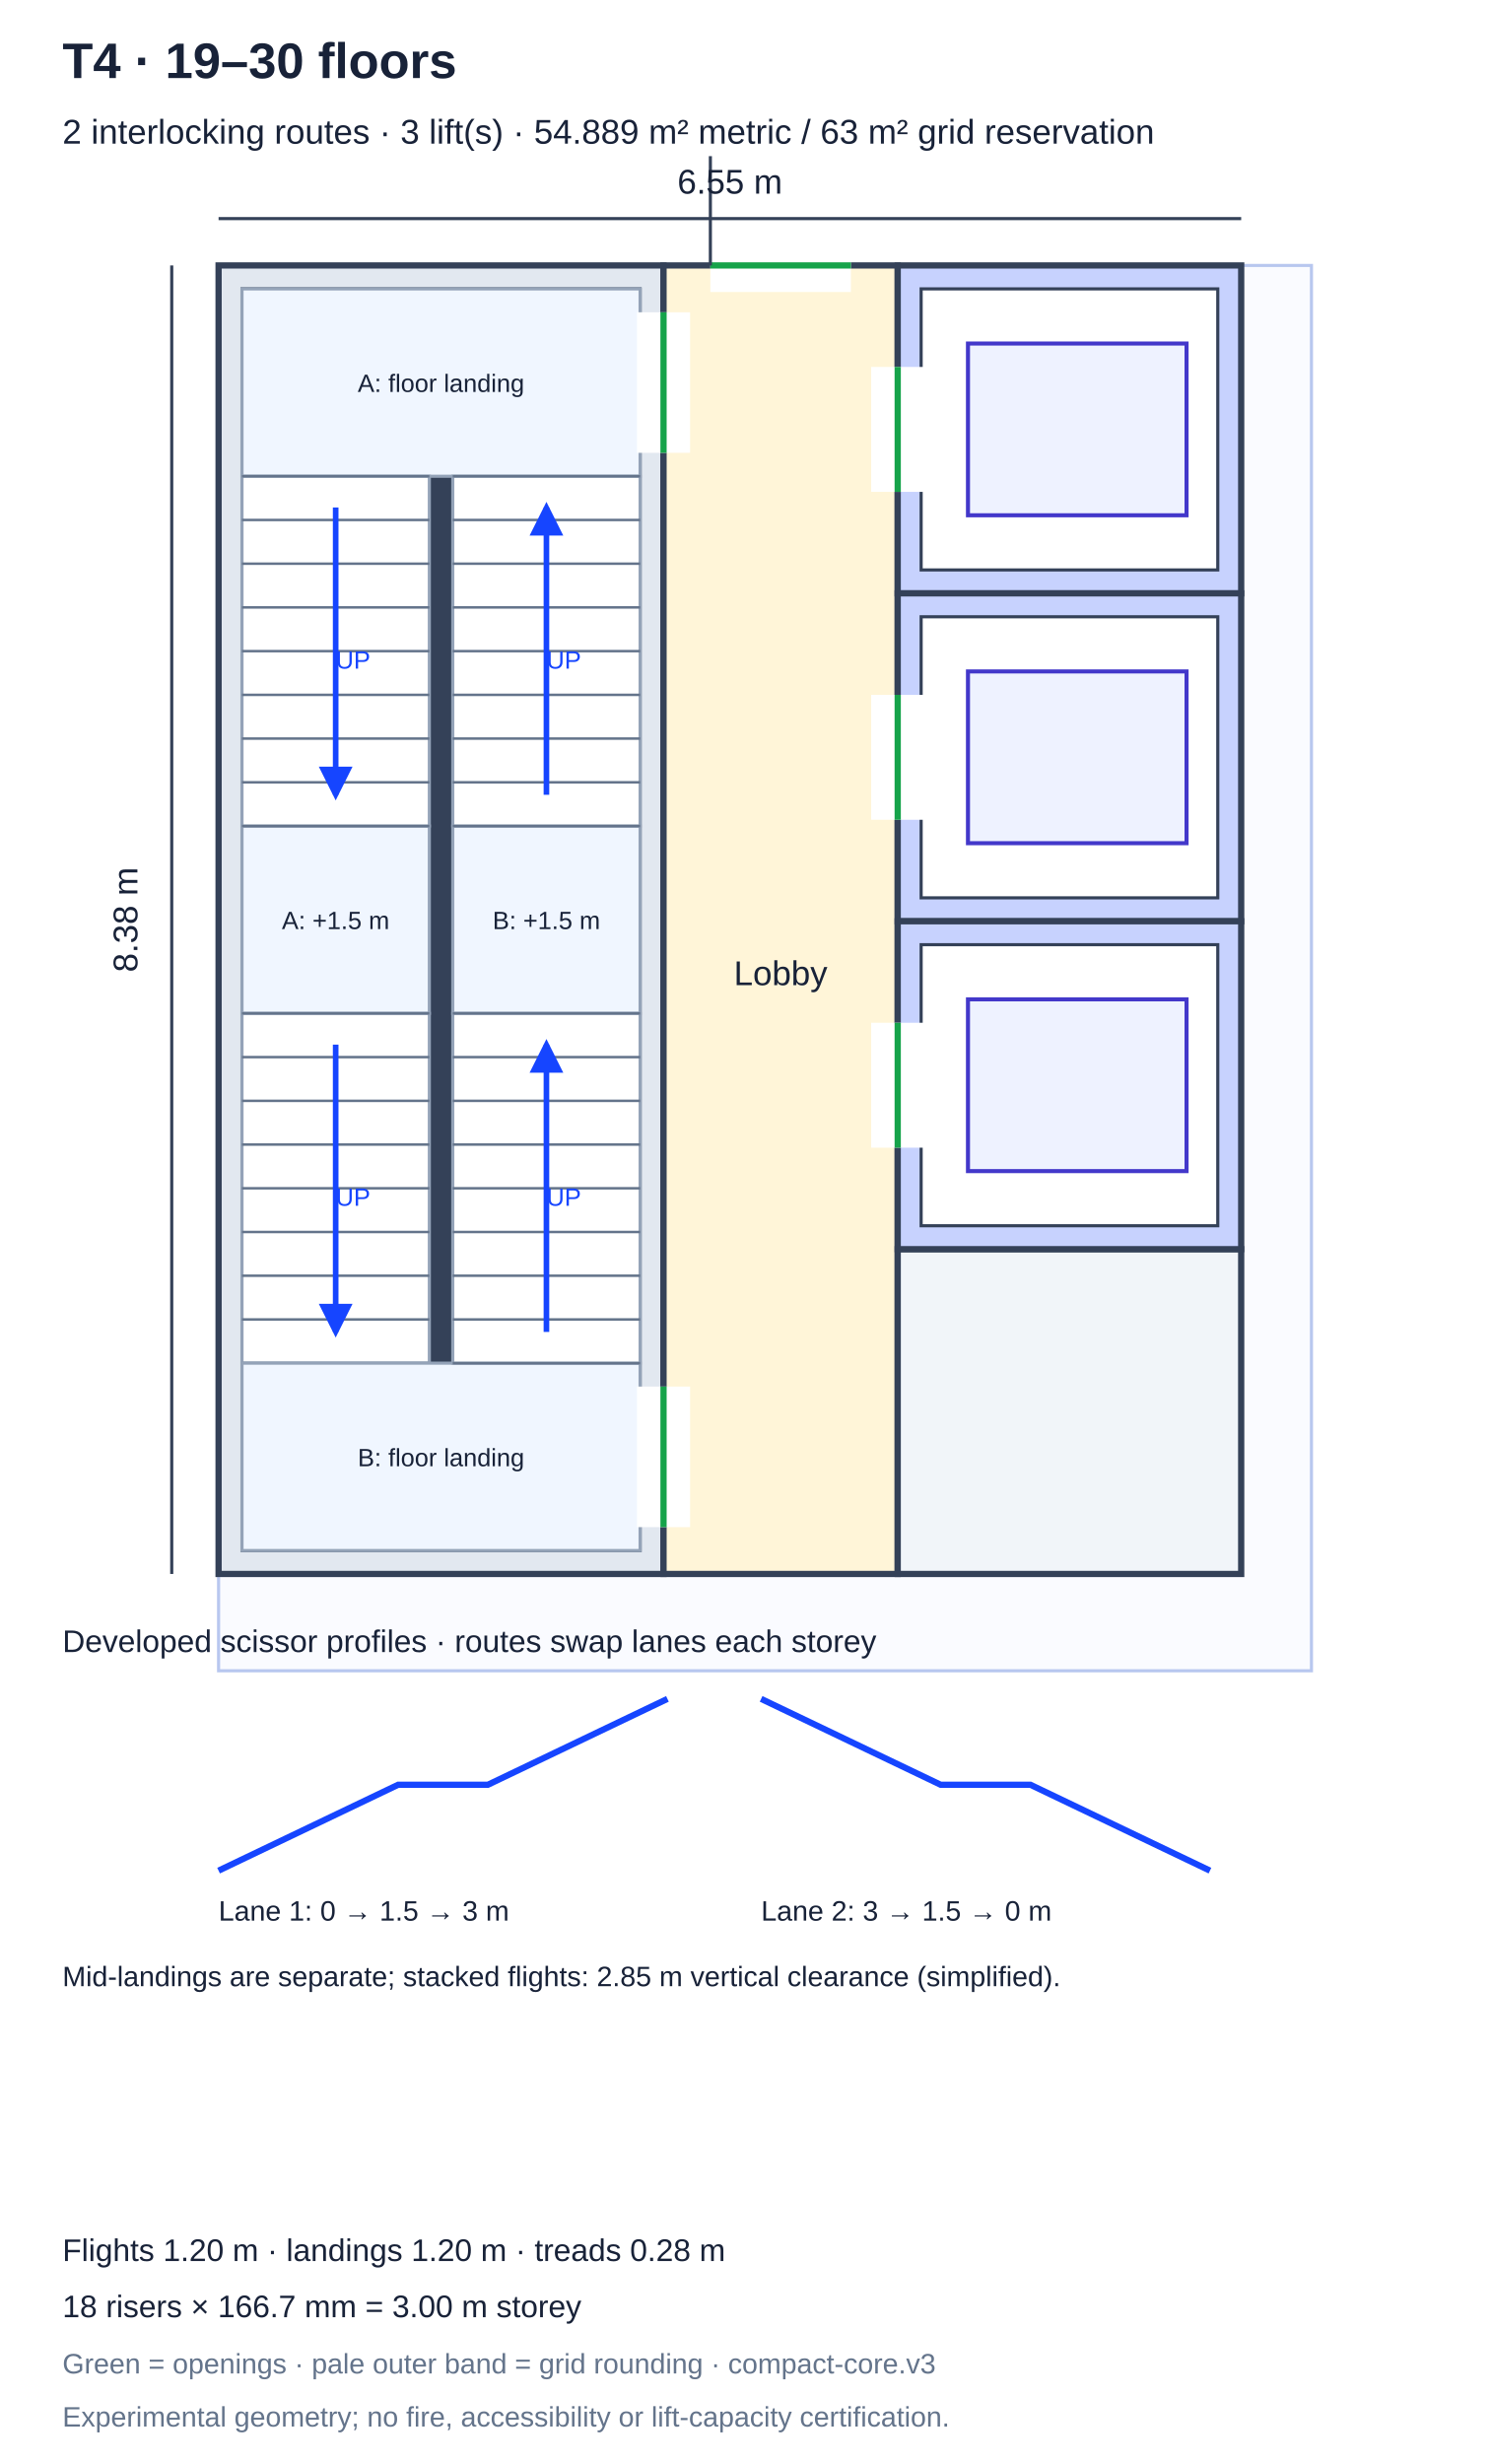
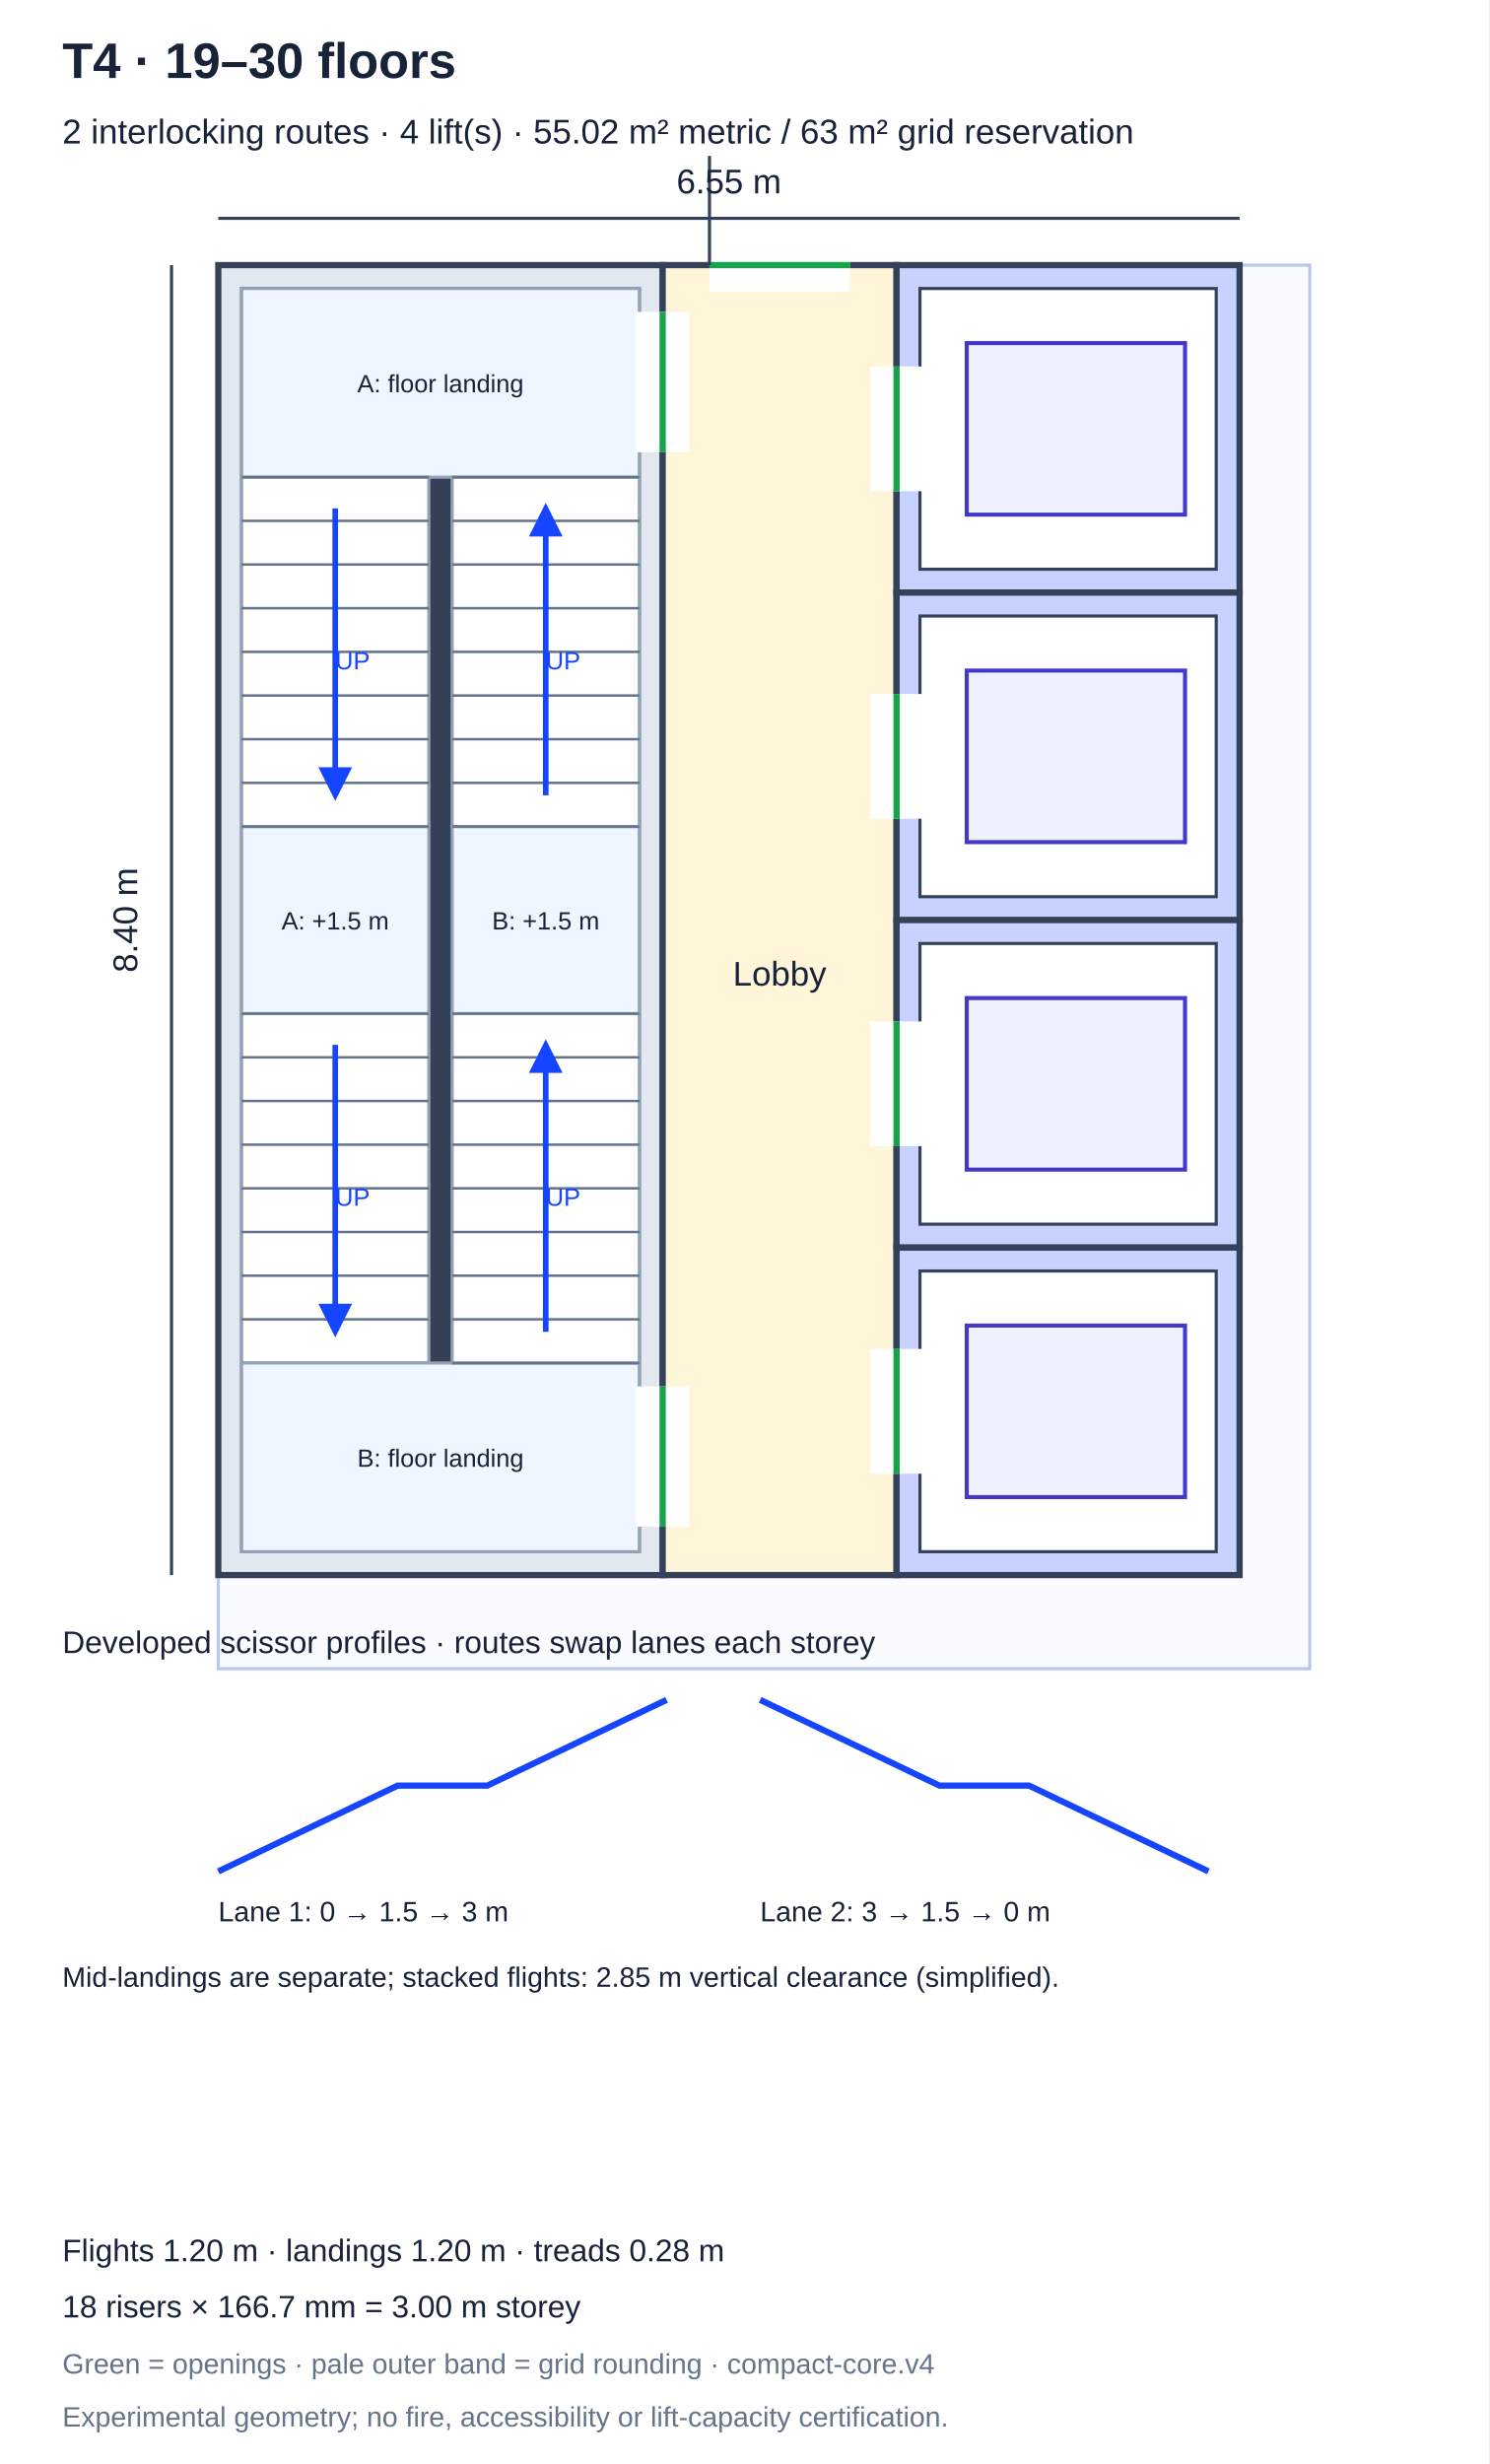
- <svg xmlns="http://www.w3.org/2000/svg" viewBox="0 0 477.5 789" role="img" aria-label="T4 core plan">
+ <svg xmlns="http://www.w3.org/2000/svg" viewBox="0 0 477.5 790" role="img" aria-label="T4 core plan">
  <defs>
    <marker id="arrow" markerWidth="6" markerHeight="6" refX="5" refY="3" orient="auto">
      <path d="M0,0 L6,3 L0,6" fill="#1645ff" />
    </marker>
  </defs>
-   <rect width="477.5" height="789" fill="white" />
+   <rect width="477.5" height="790" fill="white" />
  <g font-family="Arial,sans-serif" fill="#182238">
    <text x="20" y="25" font-size="16" font-weight="bold">T4 · 19–30 floors</text>
-     <text x="20" y="46" font-size="11">2 interlocking routes · 3 lift(s) · 54.889 m² metric / 63 m² grid reservation</text>
+     <text x="20" y="46" font-size="11">2 interlocking routes · 4 lift(s) · 55.02 m² metric / 63 m² grid reservation</text>
    <rect x="70" y="85" width="350" height="450" fill="#fafbff" stroke="#b8c7ef" stroke-width="1" />
-     <rect x="70" y="85" width="142.5" height="419" fill="#e2e8f0" stroke="#344158" stroke-width="2" />
-     <rect x="77.5" y="92.5" width="127.5" height="404" fill="white" stroke="#344158" stroke-width="1" />
-     <rect x="212.5" y="85" width="75" height="419" fill="#fff5d8" stroke="#344158" stroke-width="2" />
-     <text x="250" y="315.45" text-anchor="middle" font-size="11">Lobby</text>
-     <rect x="287.5" y="400" width="110" height="104" fill="#f1f5f9" stroke="#344158" stroke-width="2" />
+     <rect x="70" y="85" width="142.5" height="420" fill="#e2e8f0" stroke="#344158" stroke-width="2" />
+     <rect x="77.5" y="92.5" width="127.5" height="405" fill="white" stroke="#344158" stroke-width="1" />
+     <rect x="212.5" y="85" width="75" height="420" fill="#fff5d8" stroke="#344158" stroke-width="2" />
+     <text x="250" y="316" text-anchor="middle" font-size="11">Lobby</text>
    <rect x="287.5" y="85" width="110" height="105" fill="#c7d2fe" stroke="#344158" stroke-width="2" />
    <rect x="295" y="92.5" width="95" height="90" fill="white" stroke="#344158" stroke-width="1" />
    <rect x="287.5" y="190" width="110" height="105" fill="#c7d2fe" stroke="#344158" stroke-width="2" />
    <rect x="295" y="197.5" width="95" height="90" fill="white" stroke="#344158" stroke-width="1" />
    <rect x="287.5" y="295" width="110" height="105" fill="#c7d2fe" stroke="#344158" stroke-width="2" />
    <rect x="295" y="302.5" width="95" height="90" fill="white" stroke="#344158" stroke-width="1" />
-     <line x1="141.25" y1="152.5" x2="141.25" y2="436.5" stroke="#344158" stroke-width="7.5" />
-     <rect x="77.5" y="92.5" width="127.5" height="60" fill="#f0f6ff" stroke="#94a3b8" stroke-width="1" />
-     <text x="141.25" y="125.5" text-anchor="middle" font-size="8">A: floor landing</text>
-     <rect x="77.5" y="264.5" width="60" height="60" fill="#f0f6ff" stroke="#94a3b8" stroke-width="1" />
-     <text x="107.5" y="297.5" text-anchor="middle" font-size="8">A: +1.5 m</text>
-     <rect x="77.5" y="152.5" width="60" height="112" fill="white" stroke="#94a3b8" stroke-width="1" />
-     <line x1="77.5" y1="152.5" x2="137.5" y2="152.5" stroke="#64748b" stroke-width="0.8" />
-     <line x1="77.5" y1="166.5" x2="137.5" y2="166.5" stroke="#64748b" stroke-width="0.8" />
-     <line x1="77.5" y1="180.5" x2="137.5" y2="180.5" stroke="#64748b" stroke-width="0.8" />
-     <line x1="77.5" y1="194.5" x2="137.5" y2="194.5" stroke="#64748b" stroke-width="0.8" />
-     <line x1="77.5" y1="208.5" x2="137.5" y2="208.5" stroke="#64748b" stroke-width="0.8" />
-     <line x1="77.5" y1="222.5" x2="137.5" y2="222.5" stroke="#64748b" stroke-width="0.8" />
-     <line x1="77.5" y1="236.5" x2="137.5" y2="236.5" stroke="#64748b" stroke-width="0.8" />
-     <line x1="77.5" y1="250.5" x2="137.5" y2="250.5" stroke="#64748b" stroke-width="0.8" />
-     <line x1="77.5" y1="264.5" x2="137.5" y2="264.5" stroke="#64748b" stroke-width="0.8" />
-     <line x1="107.5" y1="162.5" x2="107.5" y2="254.5" stroke="#1645ff" stroke-width="1.8" marker-end="url(#arrow)" />
-     <text x="107.5" y="214.1" font-size="8" fill="#1645ff">UP</text>
-     <rect x="77.5" y="324.5" width="60" height="112" fill="white" stroke="#94a3b8" stroke-width="1" />
-     <line x1="77.5" y1="324.5" x2="137.5" y2="324.5" stroke="#64748b" stroke-width="0.8" />
-     <line x1="77.5" y1="338.5" x2="137.5" y2="338.5" stroke="#64748b" stroke-width="0.8" />
-     <line x1="77.5" y1="352.5" x2="137.5" y2="352.5" stroke="#64748b" stroke-width="0.8" />
-     <line x1="77.5" y1="366.5" x2="137.5" y2="366.5" stroke="#64748b" stroke-width="0.8" />
-     <line x1="77.5" y1="380.5" x2="137.5" y2="380.5" stroke="#64748b" stroke-width="0.8" />
-     <line x1="77.5" y1="394.5" x2="137.5" y2="394.5" stroke="#64748b" stroke-width="0.8" />
-     <line x1="77.5" y1="408.5" x2="137.5" y2="408.5" stroke="#64748b" stroke-width="0.8" />
-     <line x1="77.5" y1="422.5" x2="137.5" y2="422.5" stroke="#64748b" stroke-width="0.8" />
-     <line x1="77.5" y1="436.5" x2="137.5" y2="436.5" stroke="#64748b" stroke-width="0.8" />
-     <line x1="107.5" y1="334.5" x2="107.5" y2="426.5" stroke="#1645ff" stroke-width="1.8" marker-end="url(#arrow)" />
-     <text x="107.5" y="386.1" font-size="8" fill="#1645ff">UP</text>
-     <rect x="77.5" y="436.5" width="127.5" height="60" fill="#f0f6ff" stroke="#94a3b8" stroke-width="1" />
-     <text x="141.25" y="469.5" text-anchor="middle" font-size="8">B: floor landing</text>
-     <rect x="145" y="264.5" width="60" height="60" fill="#f0f6ff" stroke="#94a3b8" stroke-width="1" />
-     <text x="175" y="297.5" text-anchor="middle" font-size="8">B: +1.5 m</text>
-     <rect x="145" y="152.5" width="60" height="112" fill="white" stroke="#94a3b8" stroke-width="1" />
-     <line x1="145" y1="152.5" x2="205" y2="152.5" stroke="#64748b" stroke-width="0.8" />
-     <line x1="145" y1="166.5" x2="205" y2="166.5" stroke="#64748b" stroke-width="0.8" />
-     <line x1="145" y1="180.5" x2="205" y2="180.5" stroke="#64748b" stroke-width="0.8" />
-     <line x1="145" y1="194.5" x2="205" y2="194.5" stroke="#64748b" stroke-width="0.8" />
-     <line x1="145" y1="208.5" x2="205" y2="208.5" stroke="#64748b" stroke-width="0.8" />
-     <line x1="145" y1="222.5" x2="205" y2="222.5" stroke="#64748b" stroke-width="0.8" />
-     <line x1="145" y1="236.5" x2="205" y2="236.5" stroke="#64748b" stroke-width="0.8" />
-     <line x1="145" y1="250.5" x2="205" y2="250.5" stroke="#64748b" stroke-width="0.8" />
-     <line x1="145" y1="264.5" x2="205" y2="264.5" stroke="#64748b" stroke-width="0.8" />
-     <line x1="175" y1="254.5" x2="175" y2="162.5" stroke="#1645ff" stroke-width="1.8" marker-end="url(#arrow)" />
-     <text x="175" y="214.1" font-size="8" fill="#1645ff">UP</text>
-     <rect x="145" y="324.5" width="60" height="112" fill="white" stroke="#94a3b8" stroke-width="1" />
-     <line x1="145" y1="324.5" x2="205" y2="324.5" stroke="#64748b" stroke-width="0.8" />
-     <line x1="145" y1="338.5" x2="205" y2="338.5" stroke="#64748b" stroke-width="0.8" />
-     <line x1="145" y1="352.5" x2="205" y2="352.5" stroke="#64748b" stroke-width="0.8" />
-     <line x1="145" y1="366.5" x2="205" y2="366.5" stroke="#64748b" stroke-width="0.8" />
-     <line x1="145" y1="380.5" x2="205" y2="380.5" stroke="#64748b" stroke-width="0.8" />
-     <line x1="145" y1="394.5" x2="205" y2="394.5" stroke="#64748b" stroke-width="0.8" />
-     <line x1="145" y1="408.5" x2="205" y2="408.5" stroke="#64748b" stroke-width="0.8" />
-     <line x1="145" y1="422.5" x2="205" y2="422.5" stroke="#64748b" stroke-width="0.8" />
-     <line x1="145" y1="436.5" x2="205" y2="436.5" stroke="#64748b" stroke-width="0.8" />
-     <line x1="175" y1="426.5" x2="175" y2="334.5" stroke="#1645ff" stroke-width="1.8" marker-end="url(#arrow)" />
-     <text x="175" y="386.1" font-size="8" fill="#1645ff">UP</text>
+     <rect x="287.5" y="400" width="110" height="105" fill="#c7d2fe" stroke="#344158" stroke-width="2" />
+     <rect x="295" y="407.5" width="95" height="90" fill="white" stroke="#344158" stroke-width="1" />
+     <line x1="141.25" y1="152.5" x2="141.25" y2="437.5" stroke="#344158" stroke-width="7.5" />
+     <rect x="77.5" y="92.5" width="127.5" height="60.5" fill="#f0f6ff" stroke="#94a3b8" stroke-width="1" />
+     <text x="141.25" y="125.775" text-anchor="middle" font-size="8">A: floor landing</text>
+     <rect x="77.5" y="265" width="60" height="60" fill="#f0f6ff" stroke="#94a3b8" stroke-width="1" />
+     <text x="107.5" y="298" text-anchor="middle" font-size="8">A: +1.5 m</text>
+     <rect x="77.5" y="153" width="60" height="112" fill="white" stroke="#94a3b8" stroke-width="1" />
+     <line x1="77.5" y1="153" x2="137.5" y2="153" stroke="#64748b" stroke-width="0.8" />
+     <line x1="77.5" y1="167" x2="137.5" y2="167" stroke="#64748b" stroke-width="0.8" />
+     <line x1="77.5" y1="181" x2="137.5" y2="181" stroke="#64748b" stroke-width="0.8" />
+     <line x1="77.5" y1="195" x2="137.5" y2="195" stroke="#64748b" stroke-width="0.8" />
+     <line x1="77.5" y1="209" x2="137.5" y2="209" stroke="#64748b" stroke-width="0.8" />
+     <line x1="77.5" y1="223" x2="137.5" y2="223" stroke="#64748b" stroke-width="0.8" />
+     <line x1="77.5" y1="237" x2="137.5" y2="237" stroke="#64748b" stroke-width="0.8" />
+     <line x1="77.5" y1="251" x2="137.5" y2="251" stroke="#64748b" stroke-width="0.8" />
+     <line x1="77.5" y1="265" x2="137.5" y2="265" stroke="#64748b" stroke-width="0.8" />
+     <line x1="107.5" y1="163" x2="107.5" y2="255" stroke="#1645ff" stroke-width="1.8" marker-end="url(#arrow)" />
+     <text x="107.5" y="214.6" font-size="8" fill="#1645ff">UP</text>
+     <rect x="77.5" y="325" width="60" height="112" fill="white" stroke="#94a3b8" stroke-width="1" />
+     <line x1="77.5" y1="325" x2="137.5" y2="325" stroke="#64748b" stroke-width="0.8" />
+     <line x1="77.5" y1="339" x2="137.5" y2="339" stroke="#64748b" stroke-width="0.8" />
+     <line x1="77.5" y1="353" x2="137.5" y2="353" stroke="#64748b" stroke-width="0.8" />
+     <line x1="77.5" y1="367" x2="137.5" y2="367" stroke="#64748b" stroke-width="0.8" />
+     <line x1="77.5" y1="381" x2="137.5" y2="381" stroke="#64748b" stroke-width="0.8" />
+     <line x1="77.5" y1="395" x2="137.5" y2="395" stroke="#64748b" stroke-width="0.8" />
+     <line x1="77.5" y1="409" x2="137.5" y2="409" stroke="#64748b" stroke-width="0.8" />
+     <line x1="77.5" y1="423" x2="137.5" y2="423" stroke="#64748b" stroke-width="0.8" />
+     <line x1="77.5" y1="437" x2="137.5" y2="437" stroke="#64748b" stroke-width="0.8" />
+     <line x1="107.5" y1="335" x2="107.5" y2="427" stroke="#1645ff" stroke-width="1.8" marker-end="url(#arrow)" />
+     <text x="107.5" y="386.6" font-size="8" fill="#1645ff">UP</text>
+     <rect x="77.5" y="437" width="127.5" height="60.5" fill="#f0f6ff" stroke="#94a3b8" stroke-width="1" />
+     <text x="141.25" y="470.275" text-anchor="middle" font-size="8">B: floor landing</text>
+     <rect x="145" y="265" width="60" height="60" fill="#f0f6ff" stroke="#94a3b8" stroke-width="1" />
+     <text x="175" y="298" text-anchor="middle" font-size="8">B: +1.5 m</text>
+     <rect x="145" y="153" width="60" height="112" fill="white" stroke="#94a3b8" stroke-width="1" />
+     <line x1="145" y1="153" x2="205" y2="153" stroke="#64748b" stroke-width="0.8" />
+     <line x1="145" y1="167" x2="205" y2="167" stroke="#64748b" stroke-width="0.8" />
+     <line x1="145" y1="181" x2="205" y2="181" stroke="#64748b" stroke-width="0.8" />
+     <line x1="145" y1="195" x2="205" y2="195" stroke="#64748b" stroke-width="0.8" />
+     <line x1="145" y1="209" x2="205" y2="209" stroke="#64748b" stroke-width="0.8" />
+     <line x1="145" y1="223" x2="205" y2="223" stroke="#64748b" stroke-width="0.8" />
+     <line x1="145" y1="237" x2="205" y2="237" stroke="#64748b" stroke-width="0.8" />
+     <line x1="145" y1="251" x2="205" y2="251" stroke="#64748b" stroke-width="0.8" />
+     <line x1="145" y1="265" x2="205" y2="265" stroke="#64748b" stroke-width="0.8" />
+     <line x1="175" y1="255" x2="175" y2="163" stroke="#1645ff" stroke-width="1.8" marker-end="url(#arrow)" />
+     <text x="175" y="214.6" font-size="8" fill="#1645ff">UP</text>
+     <rect x="145" y="325" width="60" height="112" fill="white" stroke="#94a3b8" stroke-width="1" />
+     <line x1="145" y1="325" x2="205" y2="325" stroke="#64748b" stroke-width="0.8" />
+     <line x1="145" y1="339" x2="205" y2="339" stroke="#64748b" stroke-width="0.8" />
+     <line x1="145" y1="353" x2="205" y2="353" stroke="#64748b" stroke-width="0.8" />
+     <line x1="145" y1="367" x2="205" y2="367" stroke="#64748b" stroke-width="0.8" />
+     <line x1="145" y1="381" x2="205" y2="381" stroke="#64748b" stroke-width="0.8" />
+     <line x1="145" y1="395" x2="205" y2="395" stroke="#64748b" stroke-width="0.8" />
+     <line x1="145" y1="409" x2="205" y2="409" stroke="#64748b" stroke-width="0.8" />
+     <line x1="145" y1="423" x2="205" y2="423" stroke="#64748b" stroke-width="0.8" />
+     <line x1="145" y1="437" x2="205" y2="437" stroke="#64748b" stroke-width="0.8" />
+     <line x1="175" y1="427" x2="175" y2="335" stroke="#1645ff" stroke-width="1.8" marker-end="url(#arrow)" />
+     <text x="175" y="386.6" font-size="8" fill="#1645ff">UP</text>
    <rect x="310" y="110" width="70" height="55" fill="#eef2ff" stroke="#4338ca" stroke-width="1.3" />
    <rect x="310" y="215" width="70" height="55" fill="#eef2ff" stroke="#4338ca" stroke-width="1.3" />
    <rect x="310" y="320" width="70" height="55" fill="#eef2ff" stroke="#4338ca" stroke-width="1.3" />
+     <rect x="310" y="425" width="70" height="55" fill="#eef2ff" stroke="#4338ca" stroke-width="1.3" />
    <line x1="212.5" y1="100" x2="212.5" y2="145" stroke="white" stroke-width="17.0" />
    <line x1="212.5" y1="100" x2="212.5" y2="145" stroke="#16a34a" stroke-width="2" />
-     <line x1="212.5" y1="444" x2="212.5" y2="489" stroke="white" stroke-width="17.0" />
-     <line x1="212.5" y1="444" x2="212.5" y2="489" stroke="#16a34a" stroke-width="2" />
+     <line x1="212.5" y1="444.5" x2="212.5" y2="489.5" stroke="white" stroke-width="17.0" />
+     <line x1="212.5" y1="444.5" x2="212.5" y2="489.5" stroke="#16a34a" stroke-width="2" />
    <line x1="287.5" y1="117.5" x2="287.5" y2="157.5" stroke="white" stroke-width="17.0" />
    <line x1="287.5" y1="117.5" x2="287.5" y2="157.5" stroke="#16a34a" stroke-width="2" />
    <line x1="287.5" y1="222.5" x2="287.5" y2="262.5" stroke="white" stroke-width="17.0" />
    <line x1="287.5" y1="222.5" x2="287.5" y2="262.5" stroke="#16a34a" stroke-width="2" />
    <line x1="287.5" y1="327.5" x2="287.5" y2="367.5" stroke="white" stroke-width="17.0" />
    <line x1="287.5" y1="327.5" x2="287.5" y2="367.5" stroke="#16a34a" stroke-width="2" />
+     <line x1="287.5" y1="432.5" x2="287.5" y2="472.5" stroke="white" stroke-width="17.0" />
+     <line x1="287.5" y1="432.5" x2="287.5" y2="472.5" stroke="#16a34a" stroke-width="2" />
    <line x1="227.5" y1="85" x2="272.5" y2="85" stroke="white" stroke-width="17.0" />
    <line x1="227.5" y1="85" x2="272.5" y2="85" stroke="#16a34a" stroke-width="2" />
    <line x1="227.5" y1="85" x2="227.5" y2="50" stroke="#344158" stroke-width="1" />
    <line x1="70" y1="70" x2="397.5" y2="70" stroke="#344158" stroke-width="1" />
-     <line x1="55" y1="85" x2="55" y2="504" stroke="#344158" stroke-width="1" />
+     <line x1="55" y1="85" x2="55" y2="505" stroke="#344158" stroke-width="1" />
    <text x="233.75" y="62" text-anchor="middle" font-size="11">6.55 m</text>
-     <text transform="translate(44,294.5) rotate(-90)" text-anchor="middle" font-size="11">8.38 m</text>
-     <text x="20" y="529" font-size="10">Developed scissor profiles · routes swap lanes each storey</text>
-     <polyline points="70,599 127.5,571.5 156.25,571.5 213.75,544" fill="none" stroke="#1645ff" stroke-width="2" />
-     <text x="70" y="615" font-size="9">Lane 1: 0 → 1.5 → 3 m</text>
-     <polyline points="243.75,544 301.25,571.5 330,571.5 387.5,599" fill="none" stroke="#1645ff" stroke-width="2" />
-     <text x="243.75" y="615" font-size="9">Lane 2: 3 → 1.5 → 0 m</text>
-     <text x="20" y="636" font-size="9">Mid-landings are separate; stacked flights: 2.85 m vertical clearance (simplified).</text>
-     <text x="20" y="724" font-size="10">Flights 1.20 m · landings 1.20 m · treads 0.28 m</text>
-     <text x="20" y="742" font-size="10">18 risers × 166.7 mm = 3.00 m storey</text>
-     <text x="20" y="760" font-size="9" fill="#64748b">Green = openings · pale outer band = grid rounding · compact-core.v3</text>
-     <text x="20" y="777" font-size="9" fill="#64748b">Experimental geometry; no fire, accessibility or lift-capacity certification.</text>
+     <text transform="translate(44,295) rotate(-90)" text-anchor="middle" font-size="11">8.40 m</text>
+     <text x="20" y="530" font-size="10">Developed scissor profiles · routes swap lanes each storey</text>
+     <polyline points="70,600 127.5,572.5 156.25,572.5 213.75,545" fill="none" stroke="#1645ff" stroke-width="2" />
+     <text x="70" y="616" font-size="9">Lane 1: 0 → 1.5 → 3 m</text>
+     <polyline points="243.75,545 301.25,572.5 330,572.5 387.5,600" fill="none" stroke="#1645ff" stroke-width="2" />
+     <text x="243.75" y="616" font-size="9">Lane 2: 3 → 1.5 → 0 m</text>
+     <text x="20" y="637" font-size="9">Mid-landings are separate; stacked flights: 2.85 m vertical clearance (simplified).</text>
+     <text x="20" y="725" font-size="10">Flights 1.20 m · landings 1.20 m · treads 0.28 m</text>
+     <text x="20" y="743" font-size="10">18 risers × 166.7 mm = 3.00 m storey</text>
+     <text x="20" y="761" font-size="9" fill="#64748b">Green = openings · pale outer band = grid rounding · compact-core.v4</text>
+     <text x="20" y="778" font-size="9" fill="#64748b">Experimental geometry; no fire, accessibility or lift-capacity certification.</text>
  </g>
</svg>
